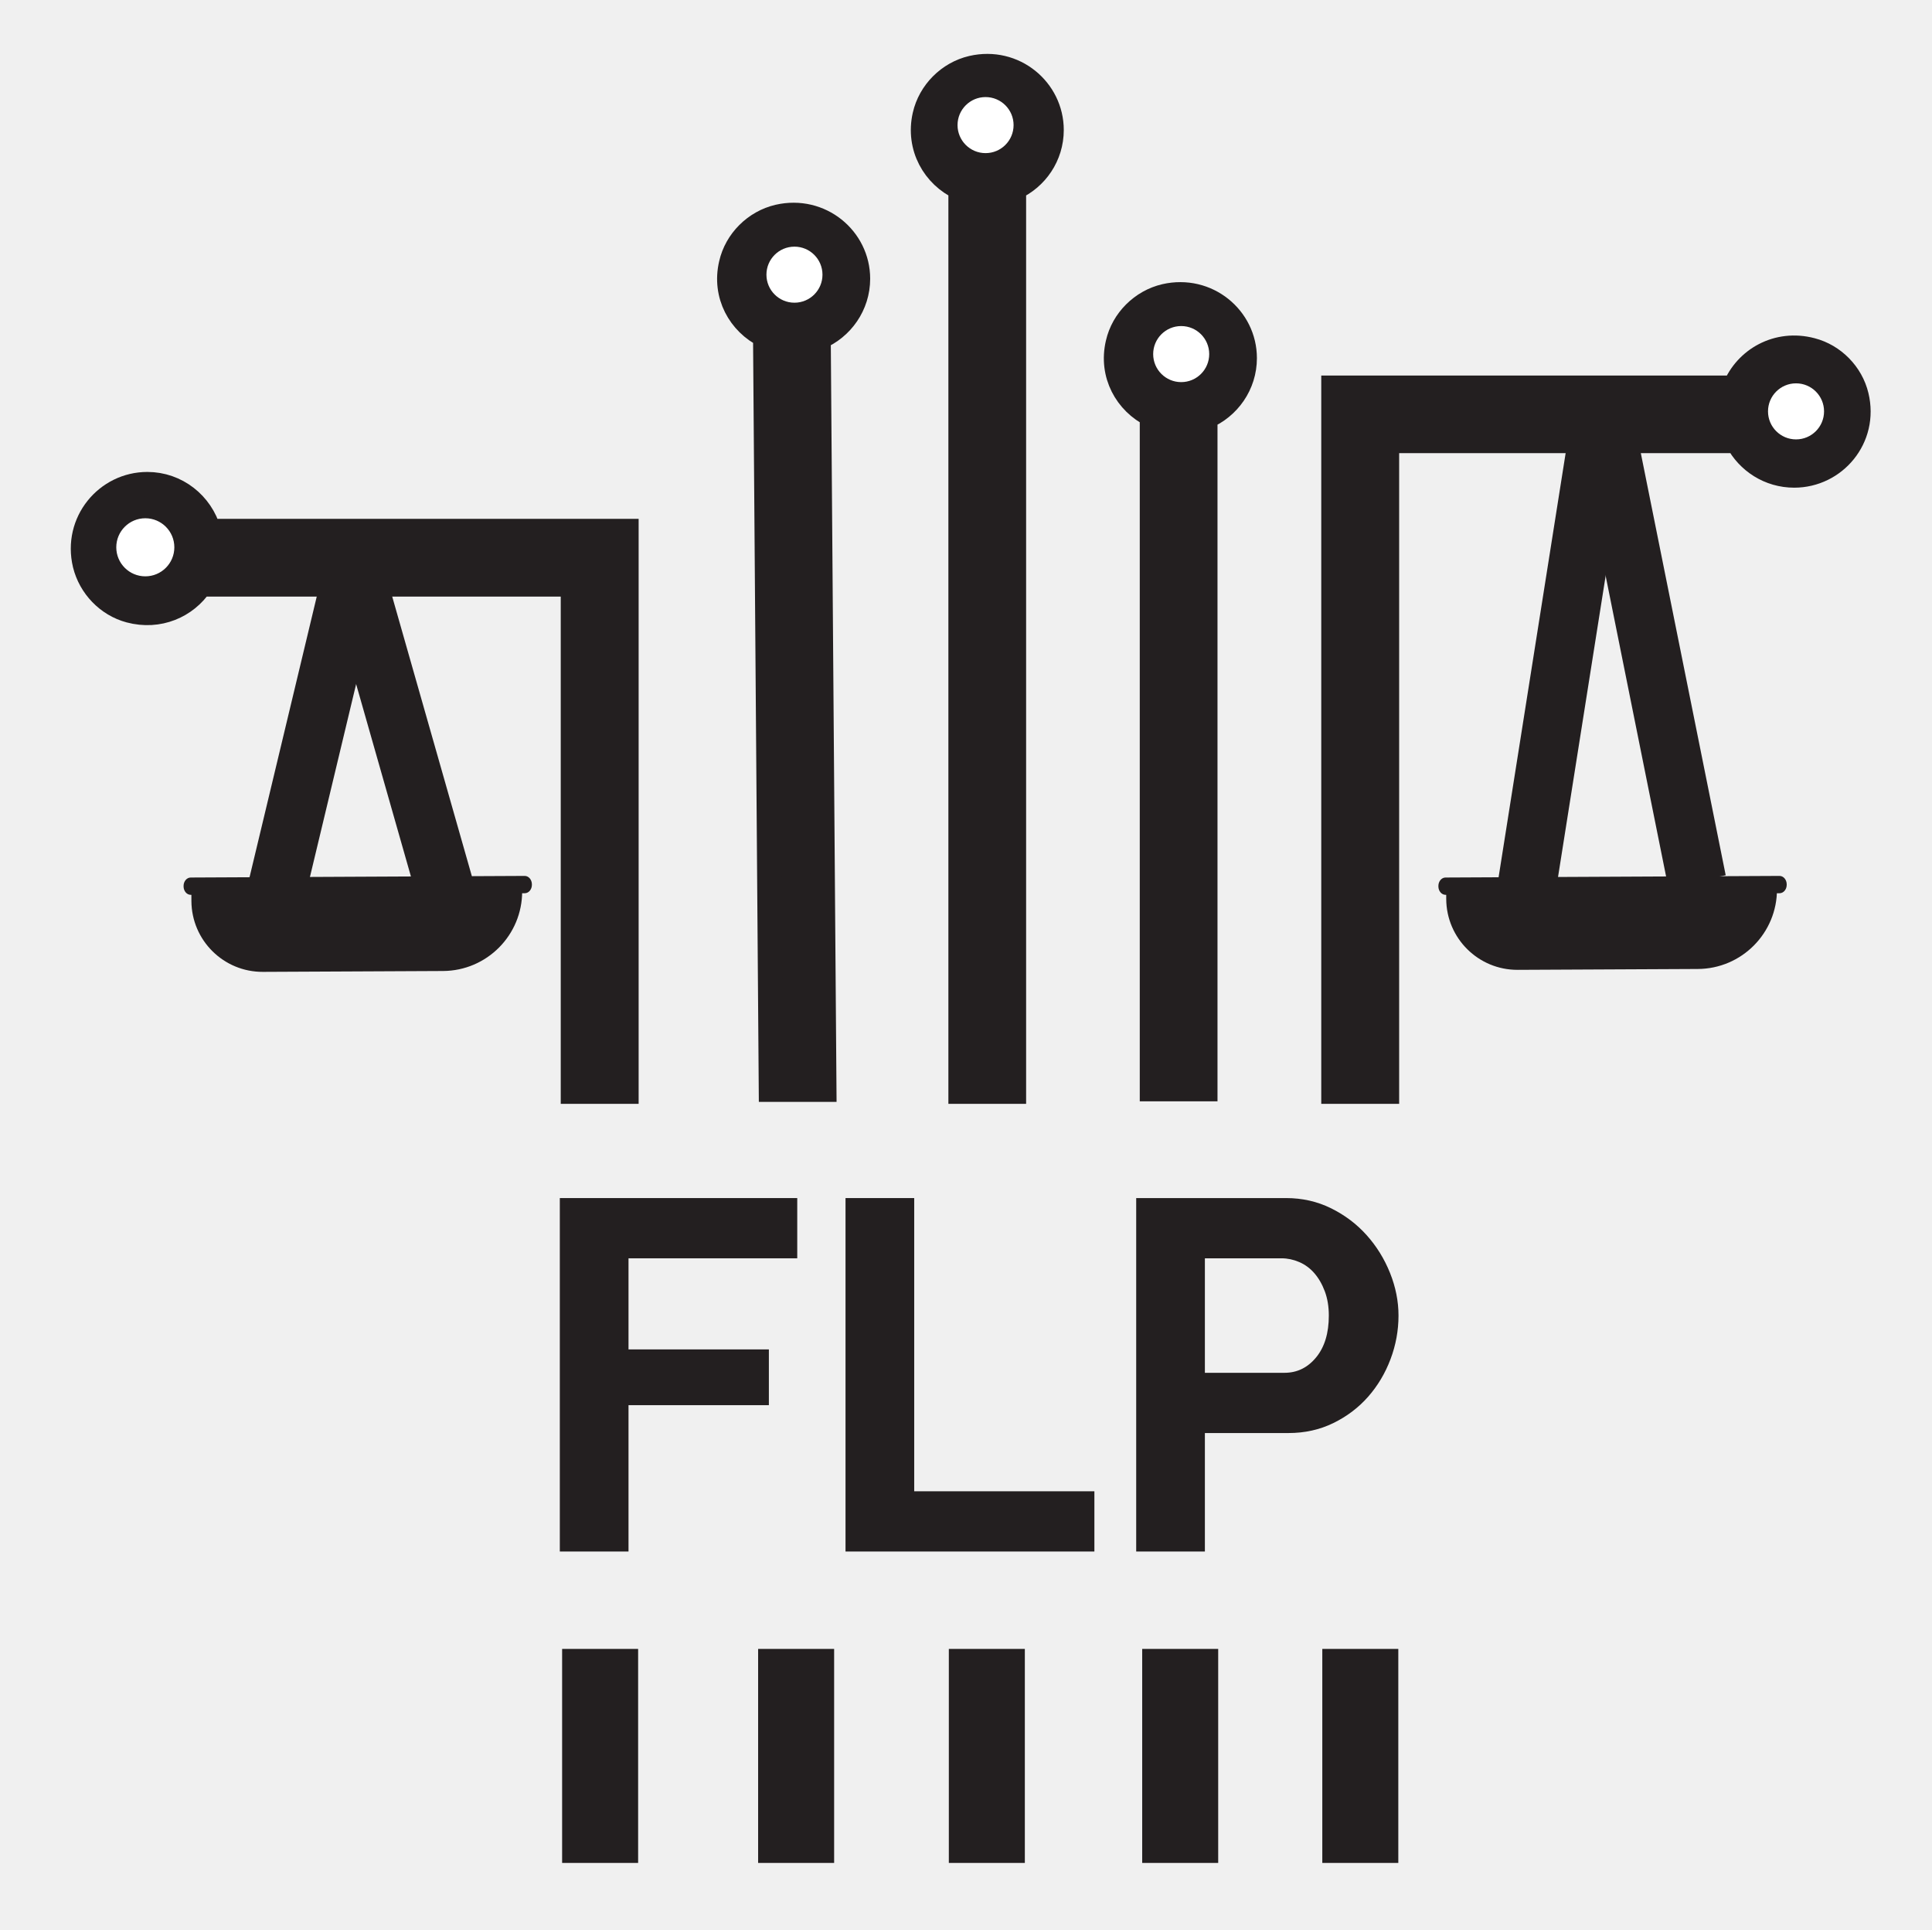
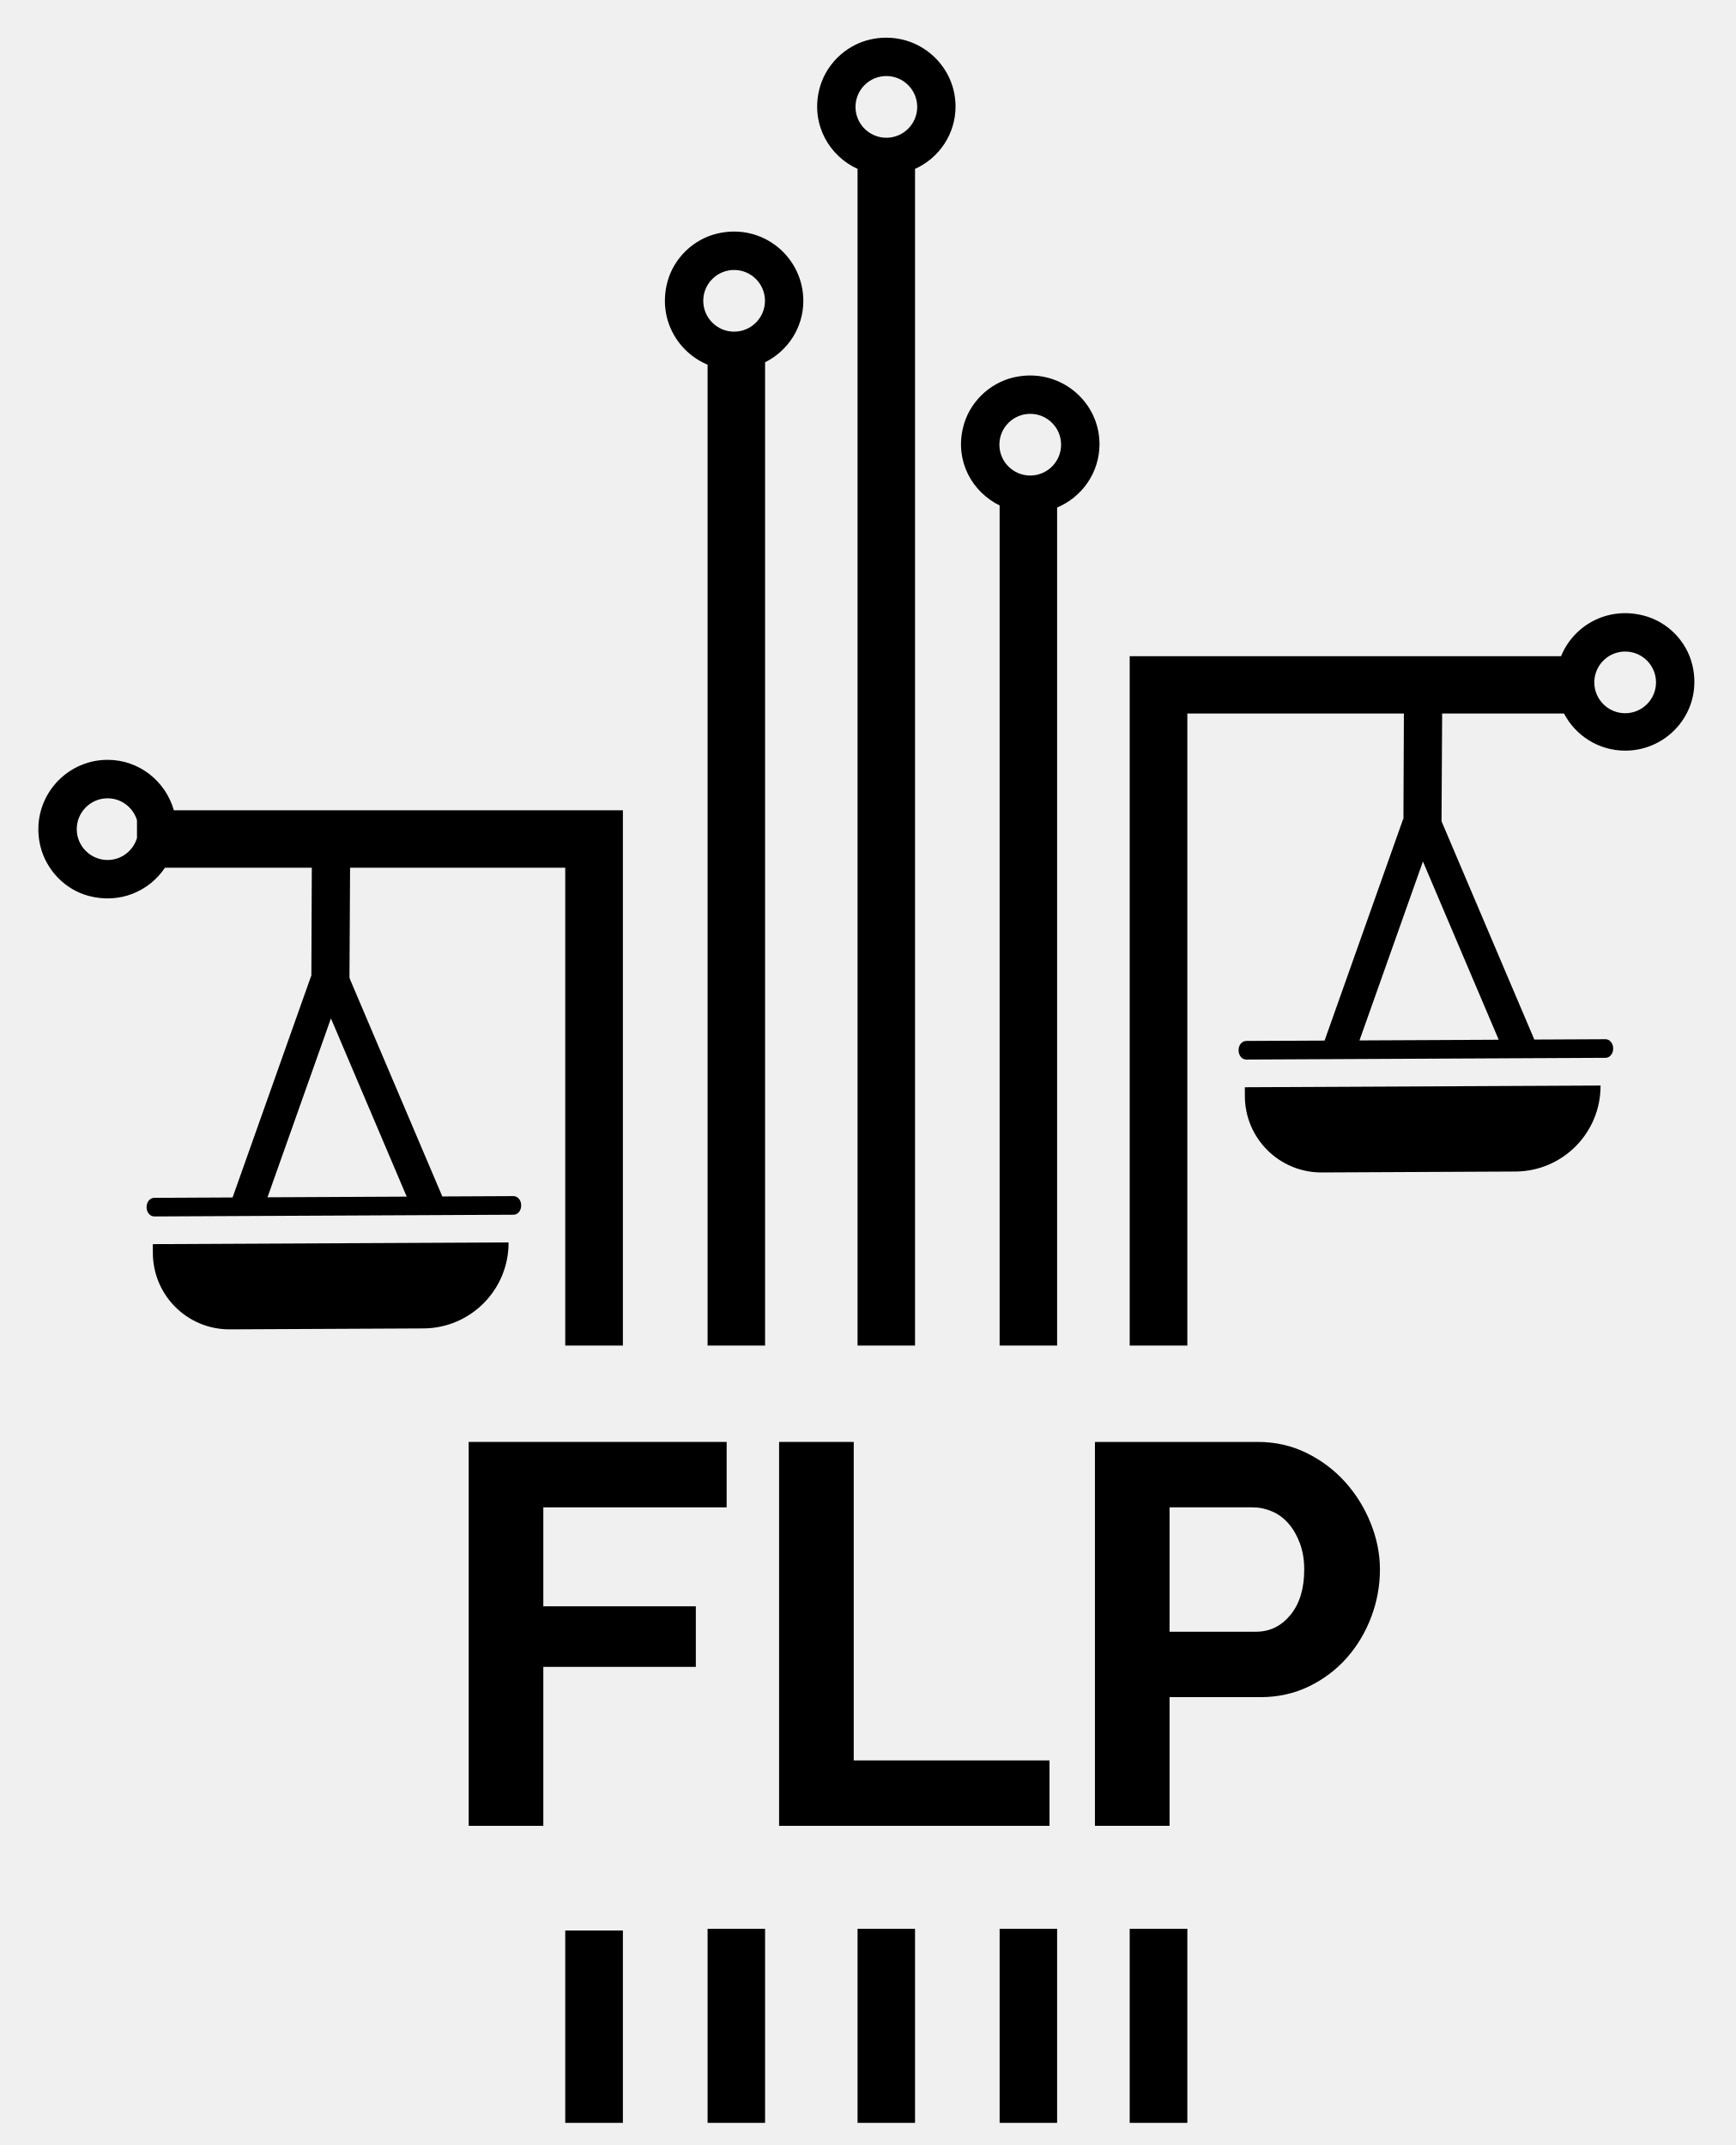
- <svg xmlns="http://www.w3.org/2000/svg" id="svg342" width="1273.147" height="1271.392" version="1.1" viewBox="0 0 1273.147 1271.392">
-   <defs id="defs346">
-     <clipPath id="clipPath358" clipPathUnits="userSpaceOnUse">
-       <path id="path356" d="M 0,953.544 H 954.86 V 0 H 0 Z" />
+ <svg xmlns="http://www.w3.org/2000/svg" version="1.1" id="svg2" width="1267.959" height="1567.627" viewBox="0 0 1267.959 1567.627">
+   <defs id="defs6">
+     <clipPath clipPathUnits="userSpaceOnUse" id="clipPath18">
+       <path d="m 16.195,438.176 h 917.283 v 721.557 H 16.195 Z" id="path16" />
+     </clipPath>
+     <clipPath clipPathUnits="userSpaceOnUse" id="clipPath52">
+       <path d="M 0,1175.718 H 950.969 V 0 H 0 Z" id="path50" />
+     </clipPath>
+     <clipPath clipPathUnits="userSpaceOnUse" id="clipPath80">
+       <path d="m 16.195,12.132 h 917.283 v 115.96 H 16.195 Z" id="path78" />
+     </clipPath>
+     <clipPath clipPathUnits="userSpaceOnUse" id="clipPath108">
+       <path d="M 0,1175.718 H 950.969 V 0 H 0 Z" id="path106" />
    </clipPath>
  </defs>
-   <g id="g350" transform="matrix(1.333333,0,0,-1.333333,0,1271.392)">
-     <g id="g352">
-       <g id="g354" clip-path="url(#clipPath358)">
-         <g id="g360" transform="translate(183.9322,664.221)">
-           <path d="m 0,0 0.316,0.508 h 98.89 V -250.15 h 26.496 V 26.926 H -80.673 c -3.785,13.327 -15.93,23.185 -30.44,23.185 -20.108,0 -35.88,-18.769 -30.913,-39.666 2.682,-10.962 11.277,-19.952 22.16,-22.87 14.431,-3.864 27.917,2.209 35.092,12.933 h 67.504 l -0.237,-0.981" style="fill:#231f20;fill-opacity:1;fill-rule:nonzero;stroke:#231f20;stroke-width:12;stroke-linecap:butt;stroke-linejoin:miter;stroke-miterlimit:10;stroke-dasharray:none;stroke-opacity:1" id="path362" />
+   <g id="g10" transform="matrix(1.333333,0,0,-1.333333,0,1567.627)">
+     <g id="g12">
+       <g id="g14" clip-path="url(#clipPath18)">
+         <g id="g20" transform="translate(75.0707,716.3424)">
+           <path d="m 0,0 c -2.119,-6.926 -8.492,-12.005 -16.101,-12.005 -9.323,0 -16.911,7.583 -16.911,16.911 0,9.323 7.588,16.909 16.911,16.909 7.609,0 13.982,-5.081 16.101,-12.002 z m 234.703,-707.57 h 31.595 v 148.308 h -31.595 z m -118.297,622.463 0.376,68.855 H 234.703 V -340.11 h 31.595 V 15.249 H 20.207 C 15.692,31.14 1.21,42.898 -16.092,42.898 c -23.976,0 -42.784,-22.384 -36.863,-47.302 3.2,-13.07 13.45,-23.789 26.426,-27.269 17.209,-4.609 33.29,2.634 41.845,15.421 h 80.495 l -0.283,-69.417" style="fill:#000000;fill-opacity:1;fill-rule:nonzero;stroke:none" id="path22" />
        </g>
-         <g id="g364" transform="translate(575.7782,807.2572)">
-           <path d="m 0,0 c -11.434,-2.662 -20.739,-11.901 -23.342,-23.333 -3.627,-15.424 4.338,-29.361 16.876,-35.546 V -391.92 h 26.418 v 332.102 c 11.434,4.775 19.478,16.05 19.478,29.125 C 39.43,-10.805 20.819,4.776 0,0" style="fill:#231f20;fill-opacity:1;fill-rule:nonzero;stroke:none" id="path366" />
+         <path d="m 387.788,8.772 h 31.501 v 149.226 h -31.501 z" style="fill:#000000;fill-opacity:1;fill-rule:nonzero;stroke:none" id="path24" />
+         <g id="g26" transform="translate(402.3209,993.9312)">
+           <path d="m 0,0 c -9.325,0 -16.911,7.586 -16.911,16.905 0,9.329 7.586,16.914 16.911,16.914 9.323,0 16.912,-7.585 16.912,-16.914 C 16.912,7.586 9.323,0 0,0 m -9.361,53.737 c -12.977,-3.103 -23.696,-13.446 -27.176,-26.423 -5.361,-20.029 5.361,-38.461 22.004,-45.42 v -598.319 h 31.502 v 599.637 c 12.413,6.207 20.968,18.901 20.968,33.663 0,23.979 -22.284,42.883 -47.298,36.862" style="fill:#000000;fill-opacity:1;fill-rule:nonzero;stroke:none" id="path28" />
        </g>
-         <g id="g368" transform="translate(575.7782,807.2572)">
-           <path d="m 0,0 c -11.434,-2.662 -20.739,-11.901 -23.342,-23.333 -3.627,-15.424 4.338,-29.361 16.876,-35.546 V -391.92 h 26.418 v 332.102 c 11.434,4.775 19.478,16.05 19.478,29.125 C 39.43,-10.805 20.819,4.776 0,0 Z" style="fill:none;stroke:#231f20;stroke-width:12;stroke-linecap:butt;stroke-linejoin:miter;stroke-miterlimit:10;stroke-dasharray:none;stroke-opacity:1" id="path370" />
+         <g id="g30" transform="translate(485.7538,1100.214)">
+           <path d="m 0,0 c -9.329,0 -16.914,7.586 -16.914,16.914 0,9.329 7.585,16.913 16.914,16.913 9.326,0 16.911,-7.584 16.911,-16.913 C 16.911,7.586 9.326,0 0,0 M -9.006,53.816 C -22.739,50.636 -33.834,39.507 -36.938,25.758 -41.17,7.053 -31.297,-9.967 -15.779,-17.074 v -705.634 h 31.501 v 705.634 c 13.07,5.891 22.194,18.982 22.194,34.229 0,23.661 -22.101,42.365 -46.922,36.661 m -6.773,-1145.258 h 31.501 v 149.226 h -31.501 z" style="fill:#000000;fill-opacity:1;fill-rule:nonzero;stroke:none" id="path32" />
        </g>
-         <g id="g372" transform="translate(802.2996,735.3707)">
-           <path d="m 0,0 0.315,0.264 h 55.991 c 5.283,-10.106 15.851,-17.078 28.152,-17.078 20.031,0 35.882,18.567 30.835,39.404 C 112.69,33.479 103.937,42.41 93.054,45.23 76.179,49.696 60.643,40.608 54.965,26.586 H -143.288 V -321.3 h 26.498 V 0.264 h 99.519 l -0.237,-0.734" style="fill:#231f20;fill-opacity:1;fill-rule:nonzero;stroke:#231f20;stroke-width:12;stroke-linecap:butt;stroke-linejoin:miter;stroke-miterlimit:10;stroke-dasharray:none;stroke-opacity:1" id="path374" />
+         <g id="g34" transform="translate(564.6082,915.0707)">
+           <path d="m 0,0 c -9.328,0 -16.908,7.586 -16.908,16.908 0,9.326 7.58,16.911 16.908,16.911 9.326,0 16.917,-7.585 16.917,-16.911 C 16.917,7.586 9.326,0 0,0 m -16.773,-906.298 h 31.501 v 149.226 H -16.773 Z M -9.06,53.804 c -13.637,-3.173 -24.732,-14.19 -27.836,-27.823 -4.325,-18.392 5.172,-35.012 20.123,-42.386 v -521.16 h 31.502 v 520.04 c 13.636,5.692 23.226,19.138 23.226,34.731 0,23.714 -22.191,42.293 -47.015,36.598" style="fill:#000000;fill-opacity:1;fill-rule:nonzero;stroke:none" id="path36" />
        </g>
-         <g id="g376" transform="translate(176.2415,667.6038)">
-           <path d="M 0,0 43.449,-152.493" style="fill:none;stroke:#231f20;stroke-width:29;stroke-linecap:butt;stroke-linejoin:miter;stroke-miterlimit:10;stroke-dasharray:none;stroke-opacity:1" id="path378" />
+         <g id="g38" transform="translate(890.6455,784.7816)">
+           <path d="m 0,0 c -9.328,0 -16.905,7.586 -16.905,16.911 0,9.323 7.577,16.908 16.905,16.908 9.329,0 16.917,-7.585 16.917,-16.908 C 16.917,7.586 9.329,0 0,0 m -100.666,-64.839 0.373,64.698 h 66.769 c 6.297,-12.05 18.898,-20.364 33.569,-20.364 23.886,0 42.787,22.14 36.766,46.988 C 33.708,39.466 23.272,50.116 10.295,53.479 -9.828,58.804 -28.353,47.967 -35.126,31.248 h -236.403 v -439.701 h 31.595 V -0.141 h 118.672 l -0.283,-65.261 m -149.984,-710.607 h 31.595 v 149.226 h -31.595 z" style="fill:#000000;fill-opacity:1;fill-rule:nonzero;stroke:none" id="path40" />
        </g>
-         <g id="g380" transform="translate(173.4659,667.1283)">
-           <path d="M 0,0 -37.122,-154.998" style="fill:none;stroke:#231f20;stroke-width:29;stroke-linecap:butt;stroke-linejoin:miter;stroke-miterlimit:10;stroke-dasharray:none;stroke-opacity:1" id="path382" />
+         <g id="g42" transform="translate(178.9937,637.7559)">
+           <path d="M 0,0 -44.264,-124.835 M 3.311,0.557 55.122,-121.34" style="fill:none;stroke:#000000;stroke-width:18;stroke-linecap:butt;stroke-linejoin:miter;stroke-miterlimit:10;stroke-dasharray:none;stroke-opacity:1" id="path44" />
        </g>
-         <g id="g384" transform="translate(218.9403,473.7195)">
-           <path d="m 0,0 -89,-0.427 c -19.428,-0.093 -35.252,15.585 -35.337,35.014 l -0.018,4.153 163.486,0.785 V 39.492 C 39.226,17.782 21.709,0.104 0,0" style="fill:#231f20;fill-opacity:1;fill-rule:nonzero;stroke:none" id="path386" />
+       </g>
+     </g>
+     <g id="g46">
+       <g id="g48" clip-path="url(#clipPath52)">
+         <g id="g54" transform="translate(232.0418,447.5825)">
+           <path d="m 0,0 -106.126,-0.509 c -23.167,-0.111 -42.037,18.585 -42.137,41.751 l -0.024,4.952 194.951,0.936 V 47.091 C 46.775,21.204 25.887,0.123 0,0" style="fill:#000000;fill-opacity:1;fill-rule:nonzero;stroke:none" id="path56" />
        </g>
-         <g id="g388" transform="translate(259.3636,512.1523)">
-           <path d="m 0,0 -165.077,-0.792 c -1.955,-0.01 -3.548,1.856 -3.558,4.166 l -0.001,0.191 c -0.01,2.309 1.565,4.188 3.519,4.197 L -0.04,8.555 C 1.915,8.564 3.508,6.698 3.518,4.388 L 3.519,4.197 C 3.529,1.888 1.954,0.009 0,0" style="fill:#231f20;fill-opacity:1;fill-rule:nonzero;stroke:none" id="path390" />
+         <g id="g58" transform="translate(281.4237,509.9052)">
+           <path d="m 0,0 -196.847,-0.945 c -2.33,-0.012 -4.229,2.212 -4.241,4.967 V 4.25 c -0.012,2.755 1.863,4.994 4.196,5.006 L -0.048,10.201 C 2.282,10.21 4.184,7.986 4.196,5.232 V 5.003 C 4.208,2.251 2.33,0.009 0,0" style="fill:#000000;fill-opacity:1;fill-rule:nonzero;stroke:none" id="path60" />
        </g>
-         <g id="g392" transform="translate(793.3422,743.6328)">
-           <path d="M 0,0 45.345,-225.452" style="fill:none;stroke:#231f20;stroke-width:29;stroke-linecap:butt;stroke-linejoin:miter;stroke-miterlimit:10;stroke-dasharray:none;stroke-opacity:1" id="path394" />
+         <g id="g62" transform="translate(777.4512,723.7564)">
+           <path d="M 0,0 -44.264,-124.835 M 3.311,0.557 55.122,-121.34" style="fill:none;stroke:#000000;stroke-width:18;stroke-linecap:butt;stroke-linejoin:miter;stroke-miterlimit:10;stroke-dasharray:none;stroke-opacity:1" id="path64" />
        </g>
-         <g id="g396" transform="translate(790.5574,742.8066)">
-           <path d="M 0,0 -36.055,-228.014" style="fill:none;stroke:#231f20;stroke-width:29;stroke-linecap:butt;stroke-linejoin:miter;stroke-miterlimit:10;stroke-dasharray:none;stroke-opacity:1" id="path398" />
+         <g id="g66" transform="translate(830.4994,533.58)">
+           <path d="m 0,0 -106.127,-0.509 c -23.166,-0.111 -42.037,18.585 -42.136,41.754 l -0.024,4.952 194.951,0.936 V 47.094 C 46.775,21.204 25.887,0.123 0,0" style="fill:#000000;fill-opacity:1;fill-rule:nonzero;stroke:none" id="path68" />
        </g>
-         <g id="g400" transform="translate(839.1127,474.7195)">
-           <path d="m 0,0 -89,-0.427 c -19.428,-0.093 -35.252,15.585 -35.337,35.014 l -0.018,4.153 163.486,0.785 V 39.492 C 39.226,17.782 21.709,0.104 0,0" style="fill:#231f20;fill-opacity:1;fill-rule:nonzero;stroke:none" id="path402" />
+         <g id="g70" transform="translate(879.8812,595.9025)">
+           <path d="m 0,0 -196.847,-0.945 c -2.33,-0.012 -4.229,2.215 -4.241,4.97 V 4.25 c -0.012,2.755 1.866,4.994 4.196,5.006 L -0.048,10.201 C 2.282,10.214 4.184,7.986 4.196,5.232 V 5.006 C 4.208,2.252 2.33,0.012 0,0" style="fill:#000000;fill-opacity:1;fill-rule:nonzero;stroke:none" id="path72" />
        </g>
-         <g id="g404" transform="translate(879.5359,512.1523)">
-           <path d="m 0,0 -165.077,-0.792 c -1.955,-0.01 -3.548,1.856 -3.558,4.166 l -0.001,0.191 c -0.01,2.309 1.565,4.188 3.519,4.197 L -0.04,8.555 C 1.915,8.564 3.508,6.698 3.518,4.388 L 3.519,4.197 C 3.529,1.888 1.954,0.009 0,0" style="fill:#231f20;fill-opacity:1;fill-rule:nonzero;stroke:none" id="path406" />
+       </g>
+     </g>
+     <g id="g74">
+       <g id="g76" clip-path="url(#clipPath80)">
+         <g id="g82" transform="translate(75.0707,676.846)">
+           <path d="m 0,0 c -2.119,-6.926 -8.492,-12.008 -16.101,-12.008 -9.323,0 -16.911,7.586 -16.911,16.914 0,9.323 7.588,16.909 16.911,16.909 7.609,0 13.982,-5.081 16.101,-12.002 z m 234.703,-707.57 h 31.595 v 148.305 h -31.595 z m -118.297,622.464 0.376,68.854 h 117.921 v -323.861 h 31.595 V 15.249 H 20.207 C 15.692,31.14 1.21,42.895 -16.092,42.895 c -23.976,0 -42.784,-22.381 -36.863,-47.299 3.2,-13.07 13.45,-23.792 26.426,-27.272 17.209,-4.606 33.29,2.637 41.845,15.424 h 80.495 l -0.283,-69.417" style="fill:#000000;fill-opacity:1;fill-rule:nonzero;stroke:none" id="path84" />
        </g>
-         <g id="g408" transform="translate(85.6665,683.0967)">
-           <path d="m 0,0 c 0,-7.649 -6.201,-13.849 -13.849,-13.849 -7.649,0 -13.849,6.2 -13.849,13.849 0,7.649 6.2,13.849 13.849,13.849 C -6.201,13.849 0,7.649 0,0" style="fill:#fff;fill-opacity:1;fill-rule:nonzero;stroke:none" id="path410" />
+         <g id="g86" transform="translate(402.3211,954.4317)">
+           <path d="m 0,0 c -9.326,0 -16.911,7.589 -16.911,16.908 0,9.329 7.585,16.914 16.911,16.914 9.323,0 16.911,-7.585 16.911,-16.914 C 16.911,7.589 9.323,0 0,0 m -9.362,53.74 c -12.977,-3.103 -23.696,-13.446 -27.175,-26.423 -5.362,-20.029 5.361,-38.461 22.004,-45.42 v -598.319 h 31.501 v 599.637 c 12.414,6.207 20.969,18.901 20.969,33.663 0,23.979 -22.284,42.883 -47.299,36.862 m -5.171,-1038.896 h 31.501 v 149.226 h -31.501 z" style="fill:#000000;fill-opacity:1;fill-rule:nonzero;stroke:none" id="path88" />
        </g>
-         <g id="g412" transform="translate(85.6665,683.0967)">
-           <path d="m 0,0 c 0,-7.649 -6.201,-13.849 -13.849,-13.849 -7.649,0 -13.849,6.2 -13.849,13.849 0,7.649 6.2,13.849 13.849,13.849 C -6.201,13.849 0,7.649 0,0 Z" style="fill:none;stroke:#fff;stroke-width:1;stroke-linecap:butt;stroke-linejoin:miter;stroke-miterlimit:10;stroke-dasharray:none;stroke-opacity:1" id="path414" />
+         <g id="g90" transform="translate(485.7538,1060.718)">
+           <path d="m 0,0 c -9.329,0 -16.914,7.585 -16.914,16.914 0,9.329 7.585,16.911 16.914,16.911 9.326,0 16.911,-7.582 16.911,-16.911 C 16.911,7.585 9.326,0 0,0 M -9.006,53.816 C -22.739,50.634 -33.834,39.505 -36.938,25.758 -41.17,7.053 -31.297,-9.967 -15.779,-17.077 v -705.631 h 31.501 v 705.631 c 13.07,5.894 22.194,18.985 22.194,34.232 0,23.66 -22.101,42.365 -46.922,36.661 m -6.773,-1145.258 h 31.501 v 149.226 h -31.501 z" style="fill:#000000;fill-opacity:1;fill-rule:nonzero;stroke:none" id="path92" />
        </g>
-         <g id="g416" transform="translate(480.4034,920.0438)">
-           <path d="m 0,0 c -11.514,-2.667 -20.82,-12 -23.422,-23.529 -3.549,-15.686 4.731,-29.96 17.743,-35.921 V -505.973 H 20.739 V -59.45 c 10.962,4.941 18.612,15.921 18.612,28.705 C 39.351,-10.902 20.818,4.784 0,0" style="fill:#231f20;fill-opacity:1;fill-rule:nonzero;stroke:none" id="path418" />
+         <g id="g94" transform="translate(564.6082,875.5742)">
+           <path d="m 0,0 c -9.328,0 -16.908,7.586 -16.908,16.908 0,9.326 7.58,16.911 16.908,16.911 9.326,0 16.917,-7.585 16.917,-16.911 C 16.917,7.586 9.326,0 0,0 m -16.773,-906.298 h 31.501 v 149.226 H -16.773 Z M -9.06,53.804 C -22.697,50.631 -33.792,39.614 -36.896,25.981 -41.221,7.589 -31.724,-9.03 -16.773,-16.405 v -521.16 h 31.502 v 520.04 c 13.636,5.692 23.226,19.139 23.226,34.728 0,23.717 -22.191,42.296 -47.015,36.601" style="fill:#000000;fill-opacity:1;fill-rule:nonzero;stroke:none" id="path96" />
        </g>
-         <g id="g420" transform="translate(480.4034,920.0438)">
-           <path d="m 0,0 c -11.514,-2.667 -20.82,-12 -23.422,-23.529 -3.549,-15.686 4.731,-29.96 17.743,-35.921 V -505.973 H 20.739 V -59.45 c 10.962,4.941 18.612,15.921 18.612,28.705 C 39.351,-10.902 20.818,4.784 0,0 Z" style="fill:none;stroke:#231f20;stroke-width:12;stroke-linecap:butt;stroke-linejoin:miter;stroke-miterlimit:10;stroke-dasharray:none;stroke-opacity:1" id="path422" />
+         <g id="g98" transform="translate(890.6455,745.2852)">
+           <path d="m 0,0 c -9.328,0 -16.905,7.583 -16.905,16.911 0,9.323 7.577,16.908 16.905,16.908 9.329,0 16.917,-7.585 16.917,-16.908 C 16.917,7.583 9.329,0 0,0 m -100.666,-64.839 0.373,64.698 h 66.769 c 6.297,-12.05 18.898,-20.364 33.569,-20.364 23.886,0 42.787,22.14 36.766,46.985 C 33.708,39.466 23.272,50.116 10.295,53.479 -9.828,58.804 -28.353,47.967 -35.126,31.246 h -236.403 v -439.699 h 31.595 V -0.141 h 118.672 l -0.283,-65.261 m -149.984,-710.607 h 31.595 v 149.226 h -31.595 z" style="fill:#000000;fill-opacity:1;fill-rule:nonzero;stroke:none" id="path100" />
        </g>
-         <g id="g424" transform="translate(500.9474,891.7264)">
-           <path d="m 0,0 c 0,-7.649 -6.201,-13.849 -13.849,-13.849 -7.649,0 -13.849,6.2 -13.849,13.849 0,7.649 6.2,13.849 13.849,13.849 C -6.201,13.849 0,7.649 0,0" style="fill:#fff;fill-opacity:1;fill-rule:nonzero;stroke:none" id="path426" />
+       </g>
+     </g>
+     <g id="g102">
+       <g id="g104" clip-path="url(#clipPath108)">
+         <g id="g110" transform="translate(256.8569,174.938)">
+           <path d="M 0,0 V 210.43 H 141.374 V 174.569 H 40.9 V 120.33 h 83.58 V 87.136 H 40.9 L 40.9,0 Z" style="fill:#000000;fill-opacity:1;fill-rule:nonzero;stroke:none" id="path112" />
        </g>
-         <g id="g428" transform="translate(597.6357,778.5708)">
-           <path d="m 0,0 c 0,-7.649 -6.201,-13.849 -13.849,-13.849 -7.649,0 -13.849,6.2 -13.849,13.849 0,7.649 6.2,13.849 13.849,13.849 C -6.201,13.849 0,7.649 0,0" style="fill:#fff;fill-opacity:1;fill-rule:nonzero;stroke:none" id="path430" />
+         <g id="g114" transform="translate(426.9769,174.938)">
+           <path d="M 0,0 V 210.43 H 40.9 V 35.863 H 148.19 V 0 Z" style="fill:#000000;fill-opacity:1;fill-rule:nonzero;stroke:none" id="path116" />
        </g>
-         <g id="g432" transform="translate(384.639,846.4977)">
-           <path d="m 0,0 c -11.434,-2.662 -20.739,-11.901 -23.342,-23.333 -3.627,-15.424 4.338,-29.361 16.876,-35.546 l 2.827,-372.577 H 22.778 L 19.952,-59.819 C 31.386,-55.043 39.43,-43.768 39.43,-30.693 39.43,-10.805 20.819,4.776 0,0" style="fill:#231f20;fill-opacity:1;fill-rule:nonzero;stroke:none" id="path434" />
+         <g id="g118" transform="translate(640.9634,281.3403)">
+           <path d="m 0,0 h 47.42 c 7.508,0 13.783,3.06 18.821,9.186 5.039,6.124 7.558,14.422 7.558,24.896 0,5.335 -0.792,10.124 -2.371,14.375 -1.584,4.247 -3.658,7.854 -6.224,10.817 -2.57,2.964 -5.586,5.189 -9.04,6.67 -3.46,1.482 -6.965,2.223 -10.521,2.223 H 0 Z m -40.9,-106.402 v 210.429 h 89.21 c 9.678,0 18.621,-2.028 26.822,-6.073 8.197,-4.054 15.264,-9.389 21.192,-16.006 5.928,-6.623 10.568,-14.128 13.929,-22.524 3.359,-8.401 5.039,-16.85 5.039,-25.342 0,-8.892 -1.583,-17.538 -4.742,-25.933 -3.163,-8.402 -7.609,-15.857 -13.337,-22.377 -5.734,-6.52 -12.648,-11.758 -20.746,-15.709 -8.105,-3.954 -16.996,-5.926 -26.674,-5.926 H 0 v -70.539 z" style="fill:#000000;fill-opacity:1;fill-rule:nonzero;stroke:none" id="path120" />
        </g>
-         <g id="g436" transform="translate(384.639,846.4977)">
-           <path d="m 0,0 c -11.434,-2.662 -20.739,-11.901 -23.342,-23.333 -3.627,-15.424 4.338,-29.361 16.876,-35.546 l 2.827,-372.577 H 22.778 L 19.952,-59.819 C 31.386,-55.043 39.43,-43.768 39.43,-30.693 39.43,-10.805 20.819,4.776 0,0 Z" style="fill:none;stroke:#231f20;stroke-width:12;stroke-linecap:butt;stroke-linejoin:miter;stroke-miterlimit:10;stroke-dasharray:none;stroke-opacity:1" id="path438" />
-         </g>
-         <g id="g440" transform="translate(406.4964,817.8113)">
-           <path d="m 0,0 c 0,-7.649 -6.201,-13.849 -13.849,-13.849 -7.649,0 -13.849,6.2 -13.849,13.849 0,7.649 6.2,13.849 13.849,13.849 C -6.201,13.849 0,7.649 0,0" style="fill:#fff;fill-opacity:1;fill-rule:nonzero;stroke:none" id="path442" />
-         </g>
-         <g id="g444" transform="translate(901.5096,750.2653)">
-           <path d="m 0,0 c 0,-7.649 -6.201,-13.849 -13.849,-13.849 -7.649,0 -13.849,6.2 -13.849,13.849 0,7.649 6.2,13.849 13.849,13.849 C -6.201,13.849 0,7.649 0,0" style="fill:#fff;fill-opacity:1;fill-rule:nonzero;stroke:none" id="path446" />
-         </g>
-         <g id="g448" transform="translate(276.6827,186.8547)">
-           <path d="M 0,0 V 174.66 H 117.342 V 144.894 H 33.948 V 99.876 H 103.32 V 72.324 H 33.948 L 33.948,0 Z" style="fill:#231f20;fill-opacity:1;fill-rule:nonzero;stroke:none" id="path450" />
-         </g>
-         <g id="g452" transform="translate(417.8839,186.8547)">
-           <path d="M 0,0 V 174.66 H 33.948 V 29.766 H 123 V 0 Z" style="fill:#231f20;fill-opacity:1;fill-rule:nonzero;stroke:none" id="path454" />
-         </g>
-         <g id="g456" transform="translate(595.4957,275.1692)">
-           <path d="m 0,0 h 39.359 c 6.232,0 11.44,2.54 15.621,7.626 4.183,5.081 6.274,11.969 6.274,20.663 0,4.429 -0.657,8.403 -1.968,11.932 -1.315,3.524 -3.037,6.518 -5.166,8.978 -2.134,2.46 -4.636,4.306 -7.504,5.535 -2.871,1.231 -5.78,1.845 -8.732,1.845 L 0,56.579 Z m -33.948,-88.314 v 174.66 h 74.046 c 8.033,0 15.456,-1.684 22.262,-5.043 6.804,-3.364 12.669,-7.791 17.589,-13.284 4.921,-5.497 8.772,-11.728 11.563,-18.697 2.787,-6.972 4.181,-13.983 4.181,-21.033 0,-7.38 -1.314,-14.556 -3.935,-21.524 -2.625,-6.973 -6.316,-13.161 -11.07,-18.574 -4.759,-5.412 -10.498,-9.758 -17.22,-13.038 -6.727,-3.282 -14.107,-4.92 -22.14,-4.92 H 0 v -58.547 z" style="fill:#231f20;fill-opacity:1;fill-rule:nonzero;stroke:none" id="path458" />
-         </g>
-         <path d="m 412.256,32.972 h -37.564 v 105.759 h 37.564 z" style="fill:#231f20;fill-opacity:1;fill-rule:nonzero;stroke:none" id="path460" />
-         <path d="m 315.383,32.972 h -37.564 v 105.759 h 37.564 z" style="fill:#231f20;fill-opacity:1;fill-rule:nonzero;stroke:none" id="path462" />
-         <path d="M 506.51,32.972 H 468.946 V 138.731 H 506.51 Z" style="fill:#231f20;fill-opacity:1;fill-rule:nonzero;stroke:none" id="path464" />
-         <path d="M 602.074,32.972 H 564.51 v 105.759 h 37.564 z" style="fill:#231f20;fill-opacity:1;fill-rule:nonzero;stroke:none" id="path466" />
-         <path d="m 691.092,32.972 h -37.564 v 105.759 h 37.564 z" style="fill:#231f20;fill-opacity:1;fill-rule:nonzero;stroke:none" id="path468" />
      </g>
    </g>
  </g>
</svg>
